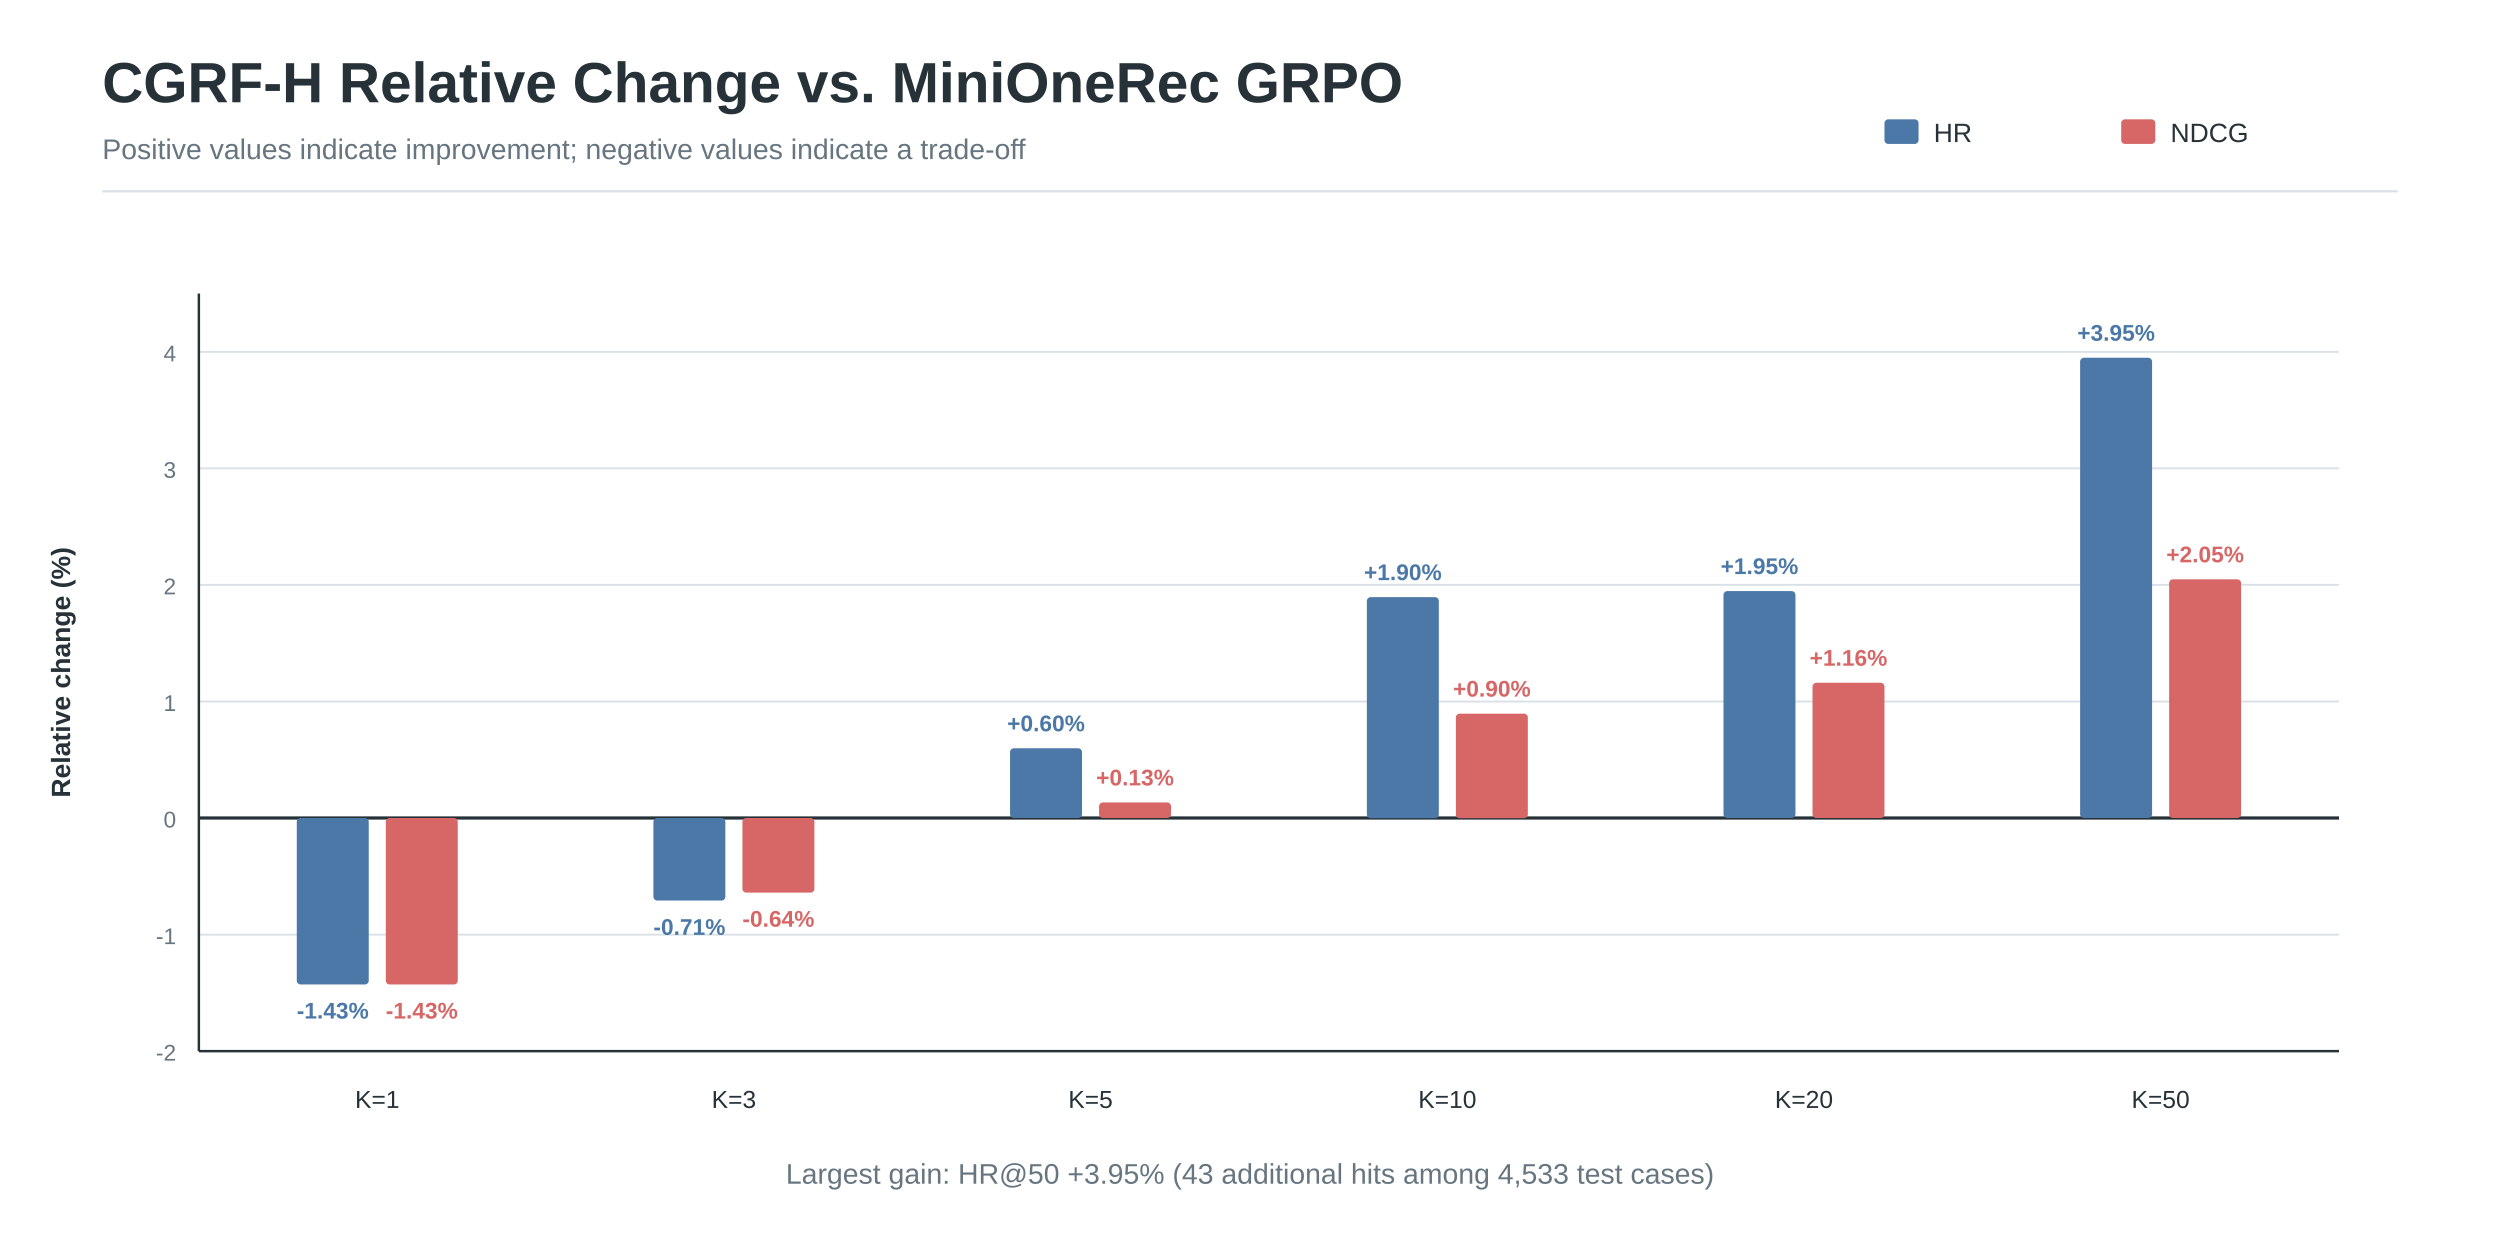
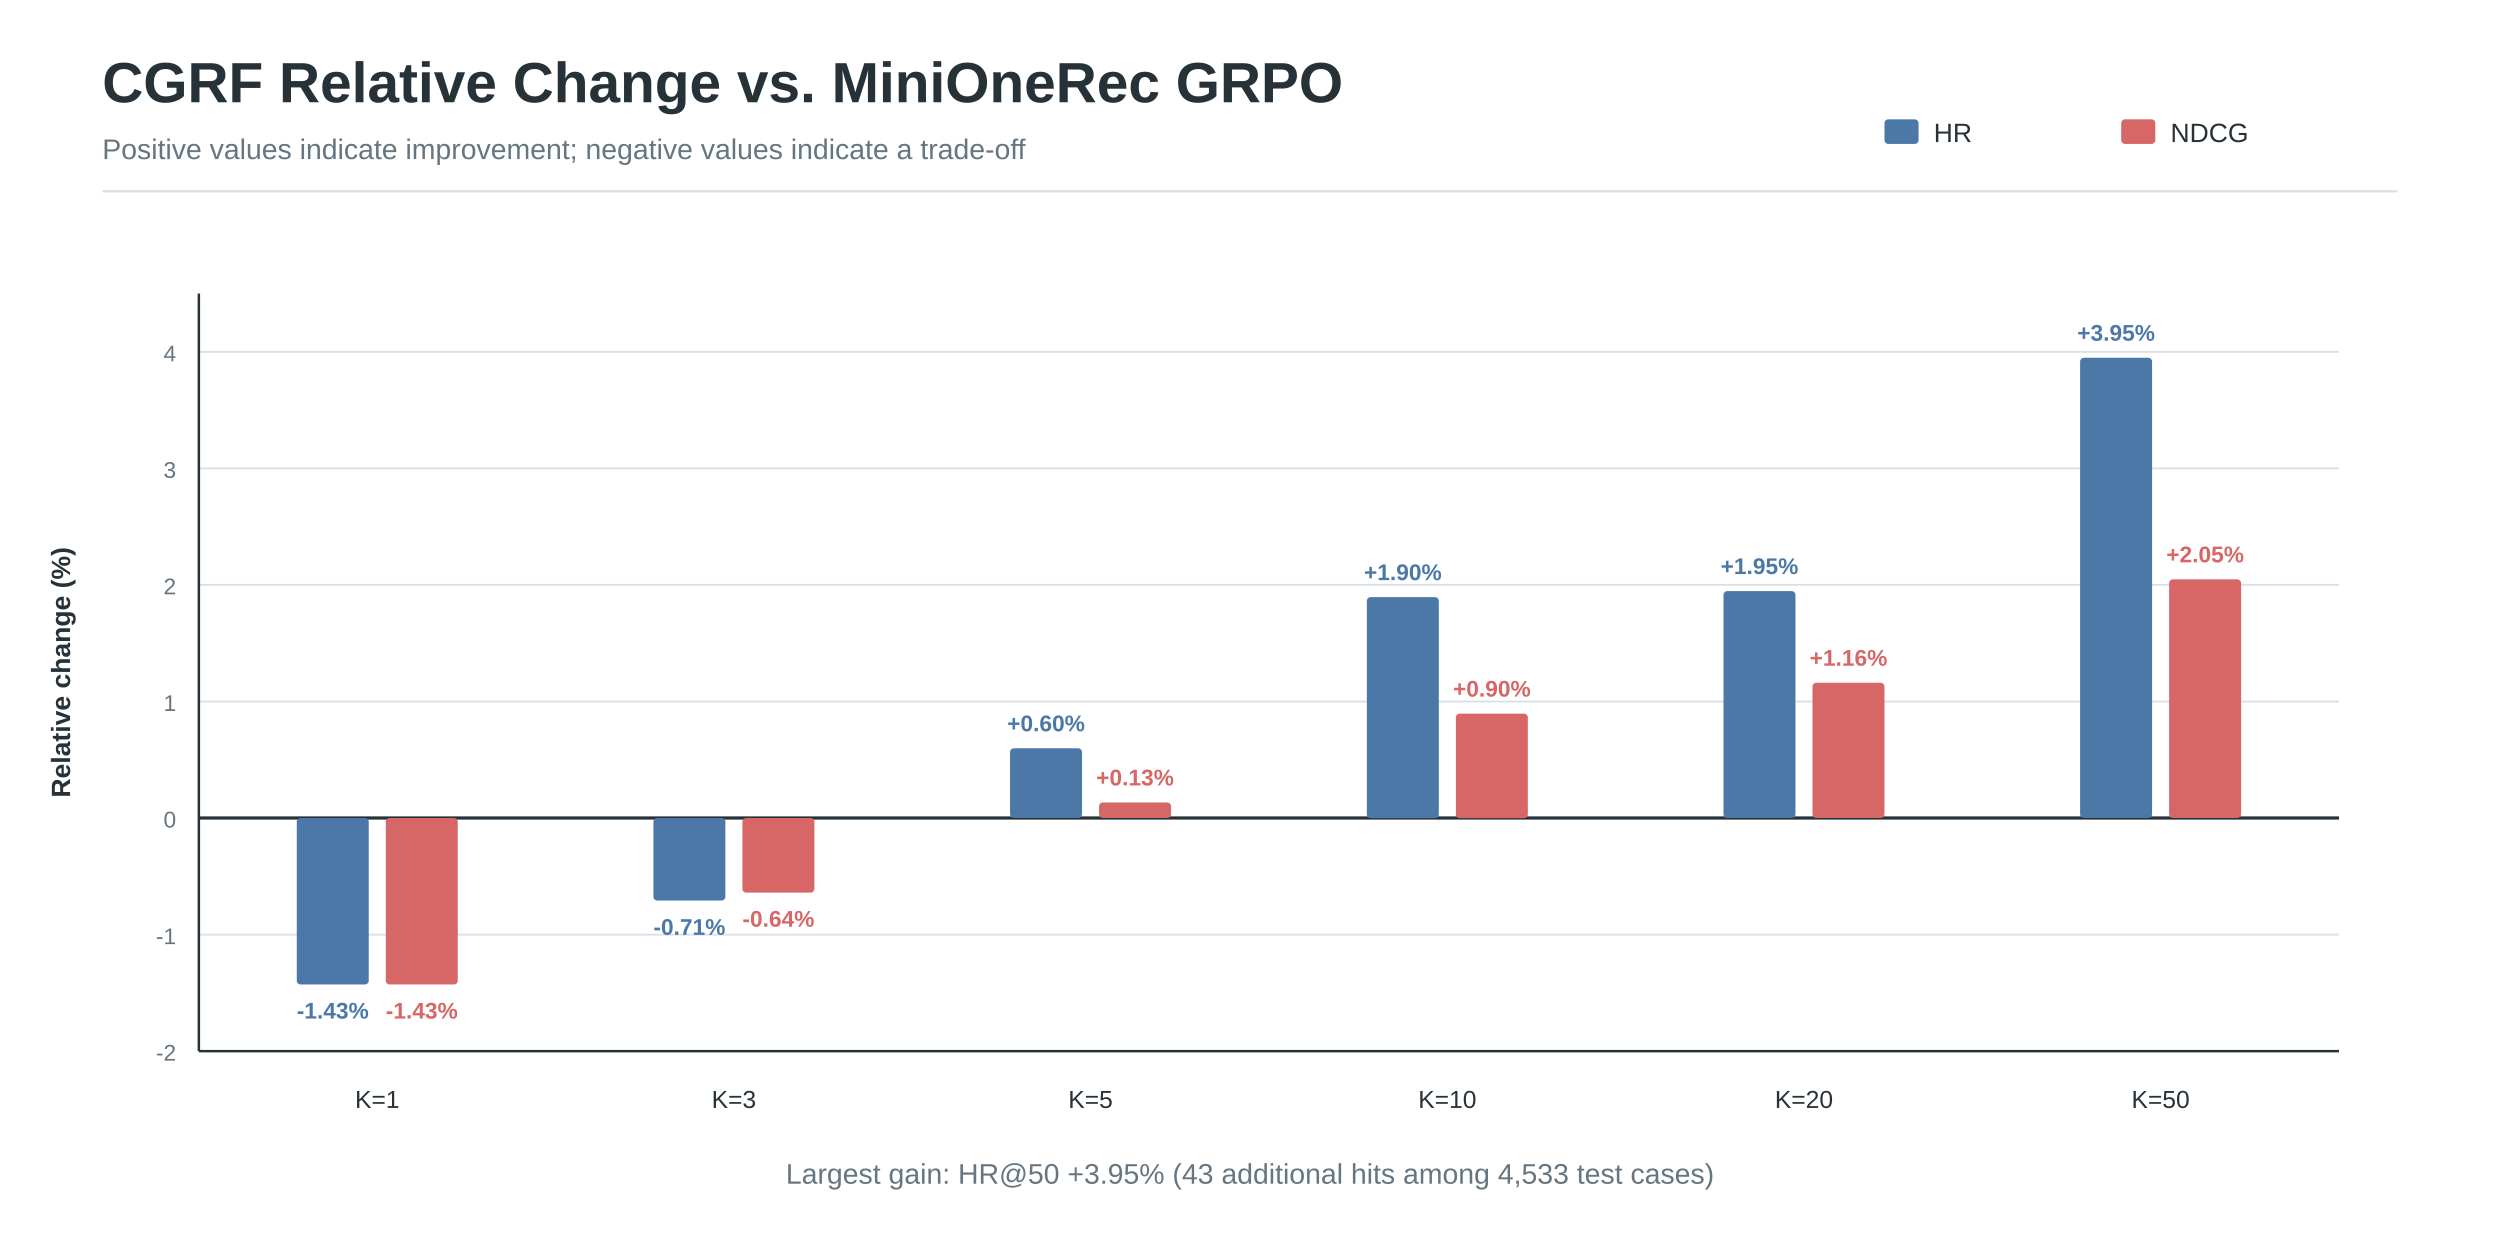
<svg xmlns="http://www.w3.org/2000/svg" width="1320" height="660" viewBox="0 0 1320 660" role="img">
  <defs>
    <marker id="arrow" markerWidth="10" markerHeight="10" refX="8" refY="3" orient="auto" markerUnits="strokeWidth">
      <path d="M0,0 L0,6 L9,3 z" fill="#66757F" />
    </marker>
    <filter id="soft-shadow" x="-10%" y="-10%" width="120%" height="130%">
      <feDropShadow dx="0" dy="2" stdDeviation="2" flood-opacity="0.12" />
    </filter>
  </defs>
  <rect width="100%" height="100%" fill="#FFFFFF" />
-   <text x="54.0" y="54.0" font-family="Arial, Helvetica, sans-serif" font-size="30" font-weight="700" fill="#263238" text-anchor="start">CGRF-H Relative Change vs. MiniOneRec GRPO</text>
+   <text x="54.0" y="54.0" font-family="Arial, Helvetica, sans-serif" font-size="30" font-weight="700" fill="#263238" text-anchor="start">CGRF Relative Change vs. MiniOneRec GRPO</text>
  <text x="54.0" y="84.0" font-family="Arial, Helvetica, sans-serif" font-size="15" font-weight="400" fill="#66757F" text-anchor="start">Positive values indicate improvement; negative values indicate a trade-off</text>
  <line x1="54.0" y1="101.0" x2="1266.0" y2="101.0" stroke="#D9E1E6" stroke-width="1.2" />
  <rect x="995.0" y="63.0" width="18.0" height="13.0" rx="2.0" fill="#4C78A8" stroke="none" stroke-width="1.0" />
  <text x="1021.0" y="75.0" font-family="Arial, Helvetica, sans-serif" font-size="14" font-weight="400" fill="#263238" text-anchor="start">HR</text>
  <rect x="1120.0" y="63.0" width="18.0" height="13.0" rx="2.0" fill="#D76666" stroke="none" stroke-width="1.0" />
  <text x="1146.0" y="75.0" font-family="Arial, Helvetica, sans-serif" font-size="14" font-weight="400" fill="#263238" text-anchor="start">NDCG</text>
  <line x1="105.0" y1="555.0" x2="1235.0" y2="555.0" stroke="#D9E1E6" stroke-width="1.0" />
  <text x="93.0" y="560.0" font-family="Arial, Helvetica, sans-serif" font-size="12" font-weight="400" fill="#66757F" text-anchor="end">-2</text>
  <line x1="105.0" y1="493.5" x2="1235.0" y2="493.5" stroke="#D9E1E6" stroke-width="1.0" />
  <text x="93.0" y="498.5" font-family="Arial, Helvetica, sans-serif" font-size="12" font-weight="400" fill="#66757F" text-anchor="end">-1</text>
  <line x1="105.0" y1="431.9" x2="1235.0" y2="431.9" stroke="#D9E1E6" stroke-width="1.0" />
  <text x="93.0" y="436.9" font-family="Arial, Helvetica, sans-serif" font-size="12" font-weight="400" fill="#66757F" text-anchor="end">0</text>
  <line x1="105.0" y1="370.4" x2="1235.0" y2="370.4" stroke="#D9E1E6" stroke-width="1.0" />
  <text x="93.0" y="375.4" font-family="Arial, Helvetica, sans-serif" font-size="12" font-weight="400" fill="#66757F" text-anchor="end">1</text>
  <line x1="105.0" y1="308.8" x2="1235.0" y2="308.8" stroke="#D9E1E6" stroke-width="1.0" />
  <text x="93.0" y="313.8" font-family="Arial, Helvetica, sans-serif" font-size="12" font-weight="400" fill="#66757F" text-anchor="end">2</text>
  <line x1="105.0" y1="247.3" x2="1235.0" y2="247.3" stroke="#D9E1E6" stroke-width="1.0" />
  <text x="93.0" y="252.3" font-family="Arial, Helvetica, sans-serif" font-size="12" font-weight="400" fill="#66757F" text-anchor="end">3</text>
  <line x1="105.0" y1="185.8" x2="1235.0" y2="185.8" stroke="#D9E1E6" stroke-width="1.0" />
  <text x="93.0" y="190.8" font-family="Arial, Helvetica, sans-serif" font-size="12" font-weight="400" fill="#66757F" text-anchor="end">4</text>
  <line x1="105.0" y1="155.0" x2="105.0" y2="555.0" stroke="#263238" stroke-width="1.3" />
  <line x1="105.0" y1="555.0" x2="1235.0" y2="555.0" stroke="#263238" stroke-width="1.3" />
  <line x1="105.0" y1="431.9" x2="1235.0" y2="431.9" stroke="#263238" stroke-width="1.7" />
  <rect x="156.7" y="431.9" width="38.0" height="87.9" rx="2.0" fill="#4C78A8" stroke="none" stroke-width="1.0" />
  <text x="175.7" y="537.8" font-family="Arial, Helvetica, sans-serif" font-size="12" font-weight="700" fill="#4C78A8" text-anchor="middle">-1.43%</text>
  <rect x="203.7" y="431.9" width="38.0" height="87.9" rx="2.0" fill="#D76666" stroke="none" stroke-width="1.0" />
  <text x="222.7" y="537.8" font-family="Arial, Helvetica, sans-serif" font-size="12" font-weight="700" fill="#D76666" text-anchor="middle">-1.43%</text>
  <text x="199.2" y="585.0" font-family="Arial, Helvetica, sans-serif" font-size="13" font-weight="400" fill="#263238" text-anchor="middle">K=1</text>
  <rect x="345.0" y="431.9" width="38.0" height="43.6" rx="2.0" fill="#4C78A8" stroke="none" stroke-width="1.0" />
  <text x="364.0" y="493.6" font-family="Arial, Helvetica, sans-serif" font-size="12" font-weight="700" fill="#4C78A8" text-anchor="middle">-0.71%</text>
  <rect x="392.0" y="431.9" width="38.0" height="39.4" rx="2.0" fill="#D76666" stroke="none" stroke-width="1.0" />
  <text x="411.0" y="489.3" font-family="Arial, Helvetica, sans-serif" font-size="12" font-weight="700" fill="#D76666" text-anchor="middle">-0.64%</text>
  <text x="387.5" y="585.0" font-family="Arial, Helvetica, sans-serif" font-size="13" font-weight="400" fill="#263238" text-anchor="middle">K=3</text>
  <rect x="533.3" y="395.1" width="38.0" height="36.8" rx="2.0" fill="#4C78A8" stroke="none" stroke-width="1.0" />
  <text x="552.3" y="386.1" font-family="Arial, Helvetica, sans-serif" font-size="12" font-weight="700" fill="#4C78A8" text-anchor="middle">+0.60%</text>
  <rect x="580.3" y="423.7" width="38.0" height="8.2" rx="2.0" fill="#D76666" stroke="none" stroke-width="1.0" />
  <text x="599.3" y="414.7" font-family="Arial, Helvetica, sans-serif" font-size="12" font-weight="700" fill="#D76666" text-anchor="middle">+0.13%</text>
  <text x="575.8" y="585.0" font-family="Arial, Helvetica, sans-serif" font-size="13" font-weight="400" fill="#263238" text-anchor="middle">K=5</text>
  <rect x="721.7" y="315.3" width="38.0" height="116.7" rx="2.0" fill="#4C78A8" stroke="none" stroke-width="1.0" />
  <text x="740.7" y="306.3" font-family="Arial, Helvetica, sans-serif" font-size="12" font-weight="700" fill="#4C78A8" text-anchor="middle">+1.90%</text>
  <rect x="768.7" y="376.8" width="38.0" height="55.2" rx="2.0" fill="#D76666" stroke="none" stroke-width="1.0" />
  <text x="787.7" y="367.8" font-family="Arial, Helvetica, sans-serif" font-size="12" font-weight="700" fill="#D76666" text-anchor="middle">+0.90%</text>
  <text x="764.2" y="585.0" font-family="Arial, Helvetica, sans-serif" font-size="13" font-weight="400" fill="#263238" text-anchor="middle">K=10</text>
  <rect x="910.0" y="312.1" width="38.0" height="119.8" rx="2.0" fill="#4C78A8" stroke="none" stroke-width="1.0" />
  <text x="929.0" y="303.1" font-family="Arial, Helvetica, sans-serif" font-size="12" font-weight="700" fill="#4C78A8" text-anchor="middle">+1.95%</text>
  <rect x="957.0" y="360.5" width="38.0" height="71.4" rx="2.0" fill="#D76666" stroke="none" stroke-width="1.0" />
  <text x="976.0" y="351.5" font-family="Arial, Helvetica, sans-serif" font-size="12" font-weight="700" fill="#D76666" text-anchor="middle">+1.16%</text>
  <text x="952.5" y="585.0" font-family="Arial, Helvetica, sans-serif" font-size="13" font-weight="400" fill="#263238" text-anchor="middle">K=20</text>
  <rect x="1098.3" y="188.9" width="38.0" height="243.0" rx="2.0" fill="#4C78A8" stroke="none" stroke-width="1.0" />
  <text x="1117.3" y="179.9" font-family="Arial, Helvetica, sans-serif" font-size="12" font-weight="700" fill="#4C78A8" text-anchor="middle">+3.95%</text>
  <rect x="1145.3" y="305.9" width="38.0" height="126.0" rx="2.0" fill="#D76666" stroke="none" stroke-width="1.0" />
  <text x="1164.3" y="296.9" font-family="Arial, Helvetica, sans-serif" font-size="12" font-weight="700" fill="#D76666" text-anchor="middle">+2.05%</text>
  <text x="1140.8" y="585.0" font-family="Arial, Helvetica, sans-serif" font-size="13" font-weight="400" fill="#263238" text-anchor="middle">K=50</text>
  <text x="37.0" y="355.0" font-family="Arial, Helvetica, sans-serif" font-size="14" font-weight="700" fill="#263238" text-anchor="middle" transform="rotate(-90.0 37.0 355.0)">Relative change (%)</text>
  <text x="660.0" y="625.0" font-family="Arial, Helvetica, sans-serif" font-size="15" font-weight="400" fill="#66757F" text-anchor="middle">Largest gain: HR@50 +3.95% (43 additional hits among 4,533 test cases)</text>
</svg>
